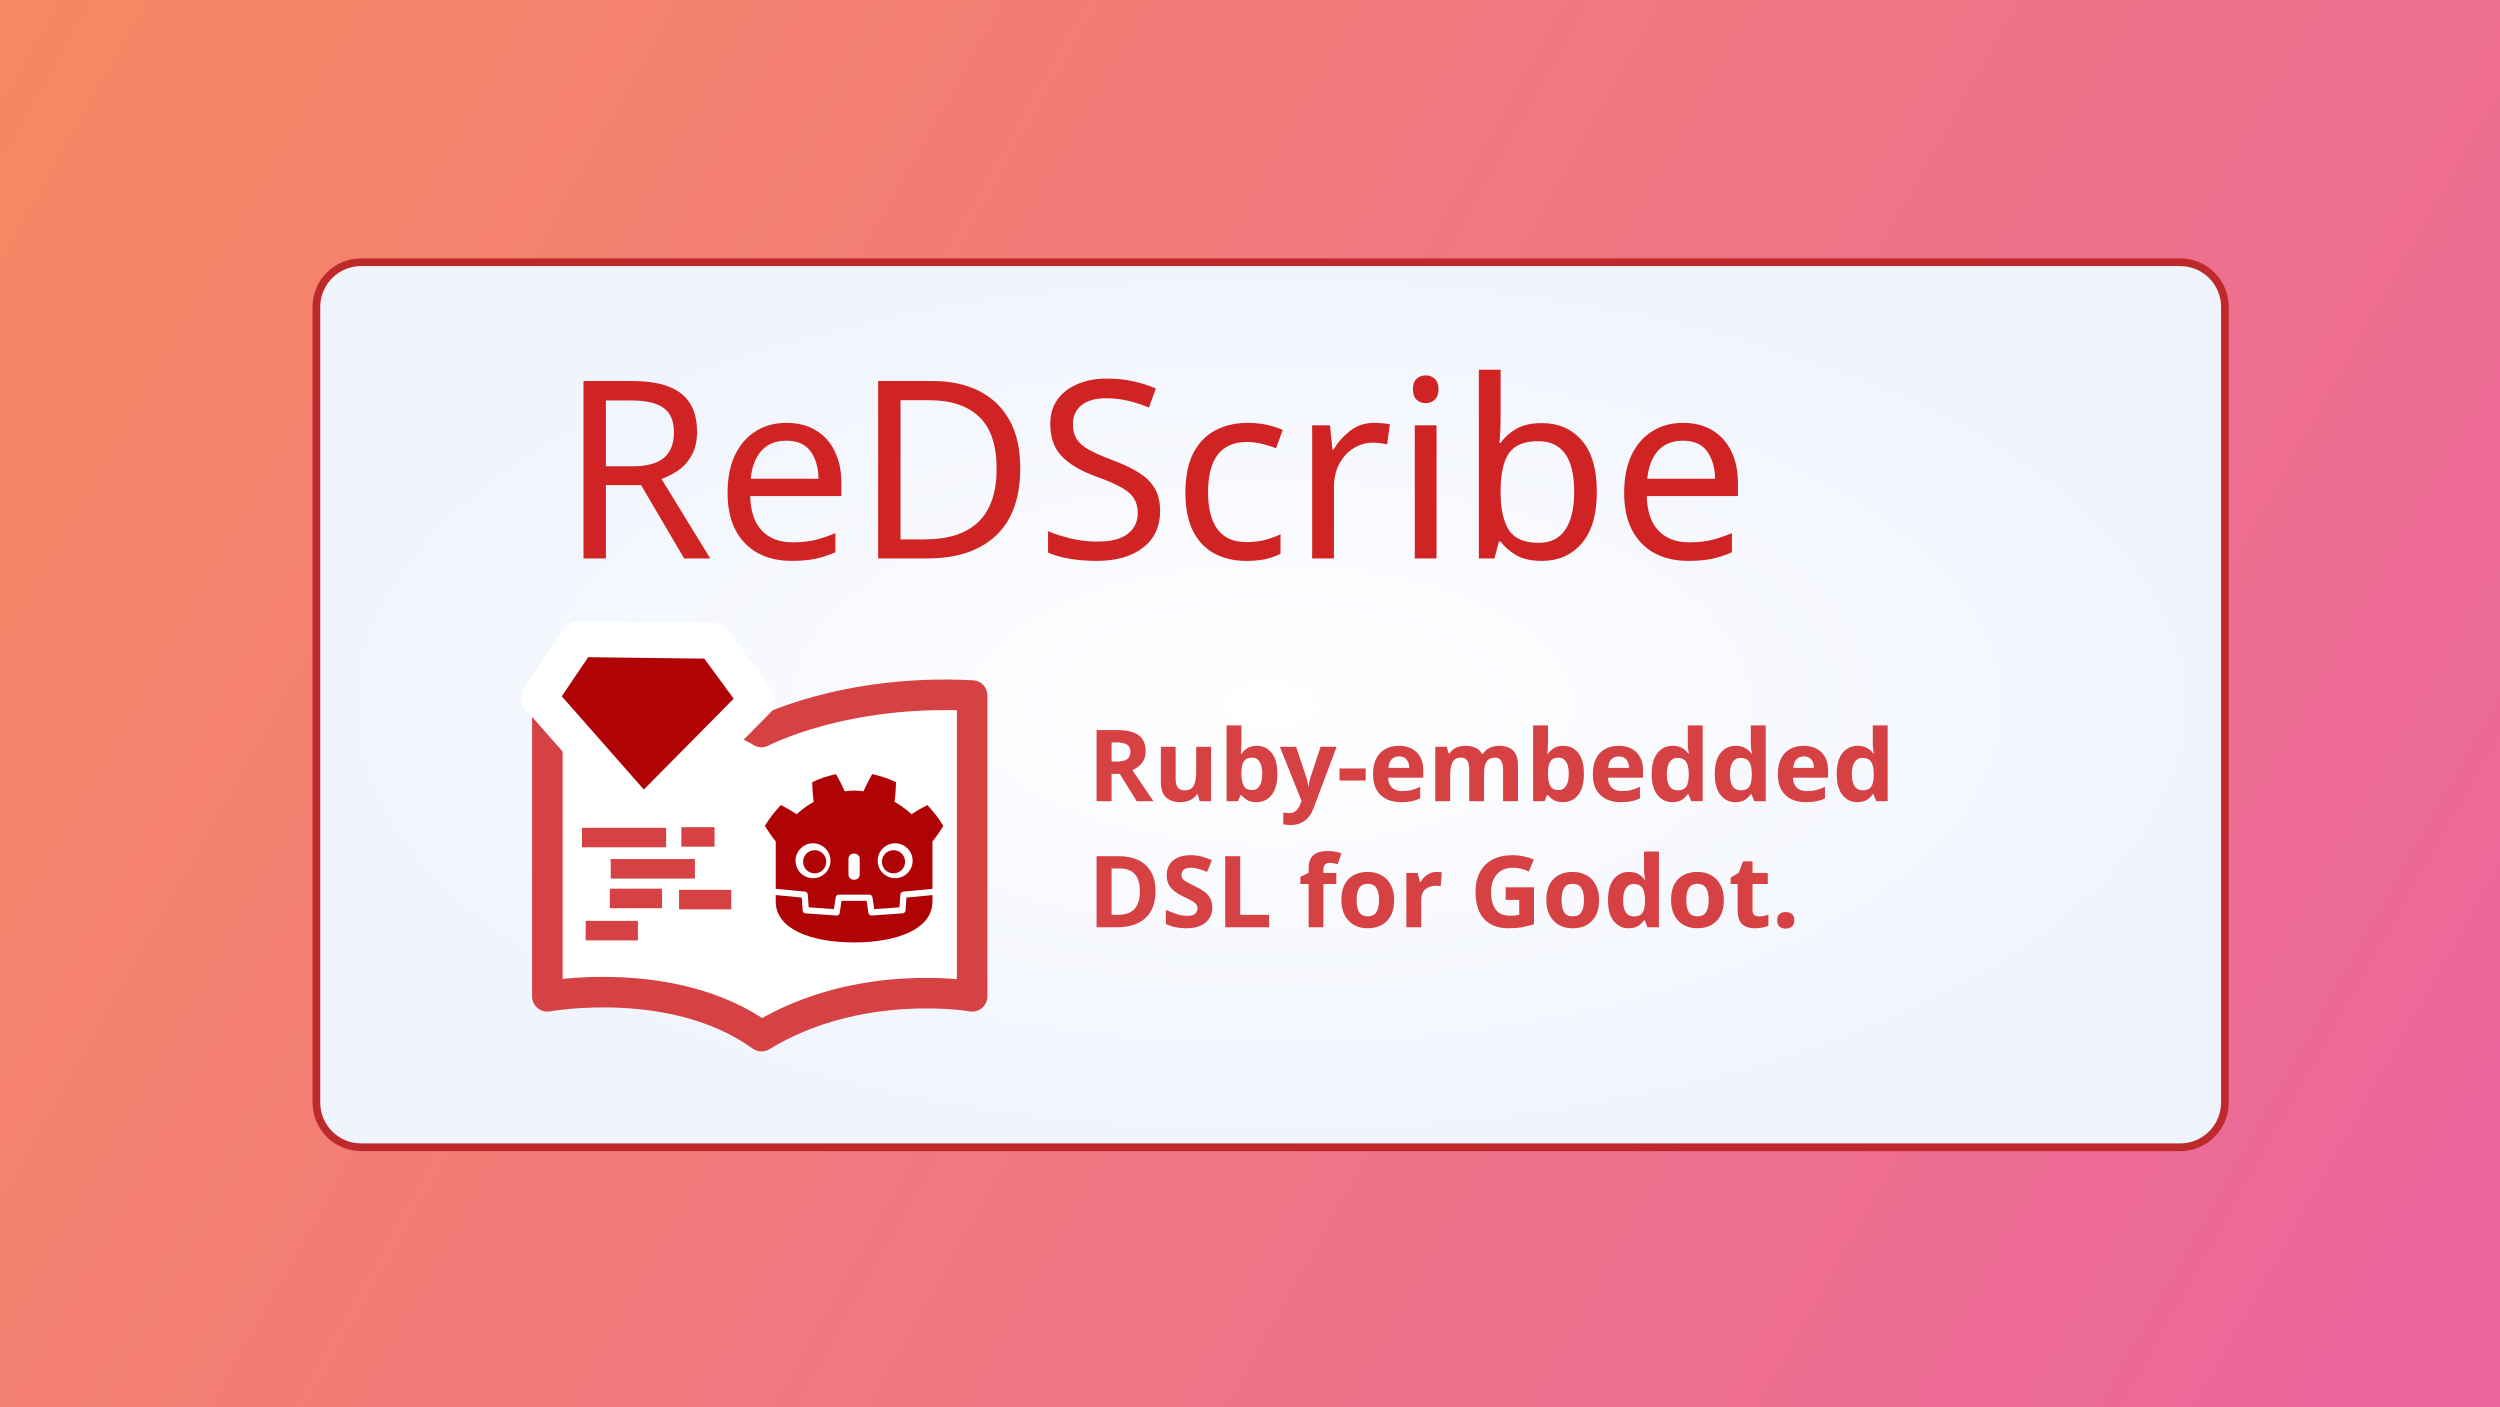
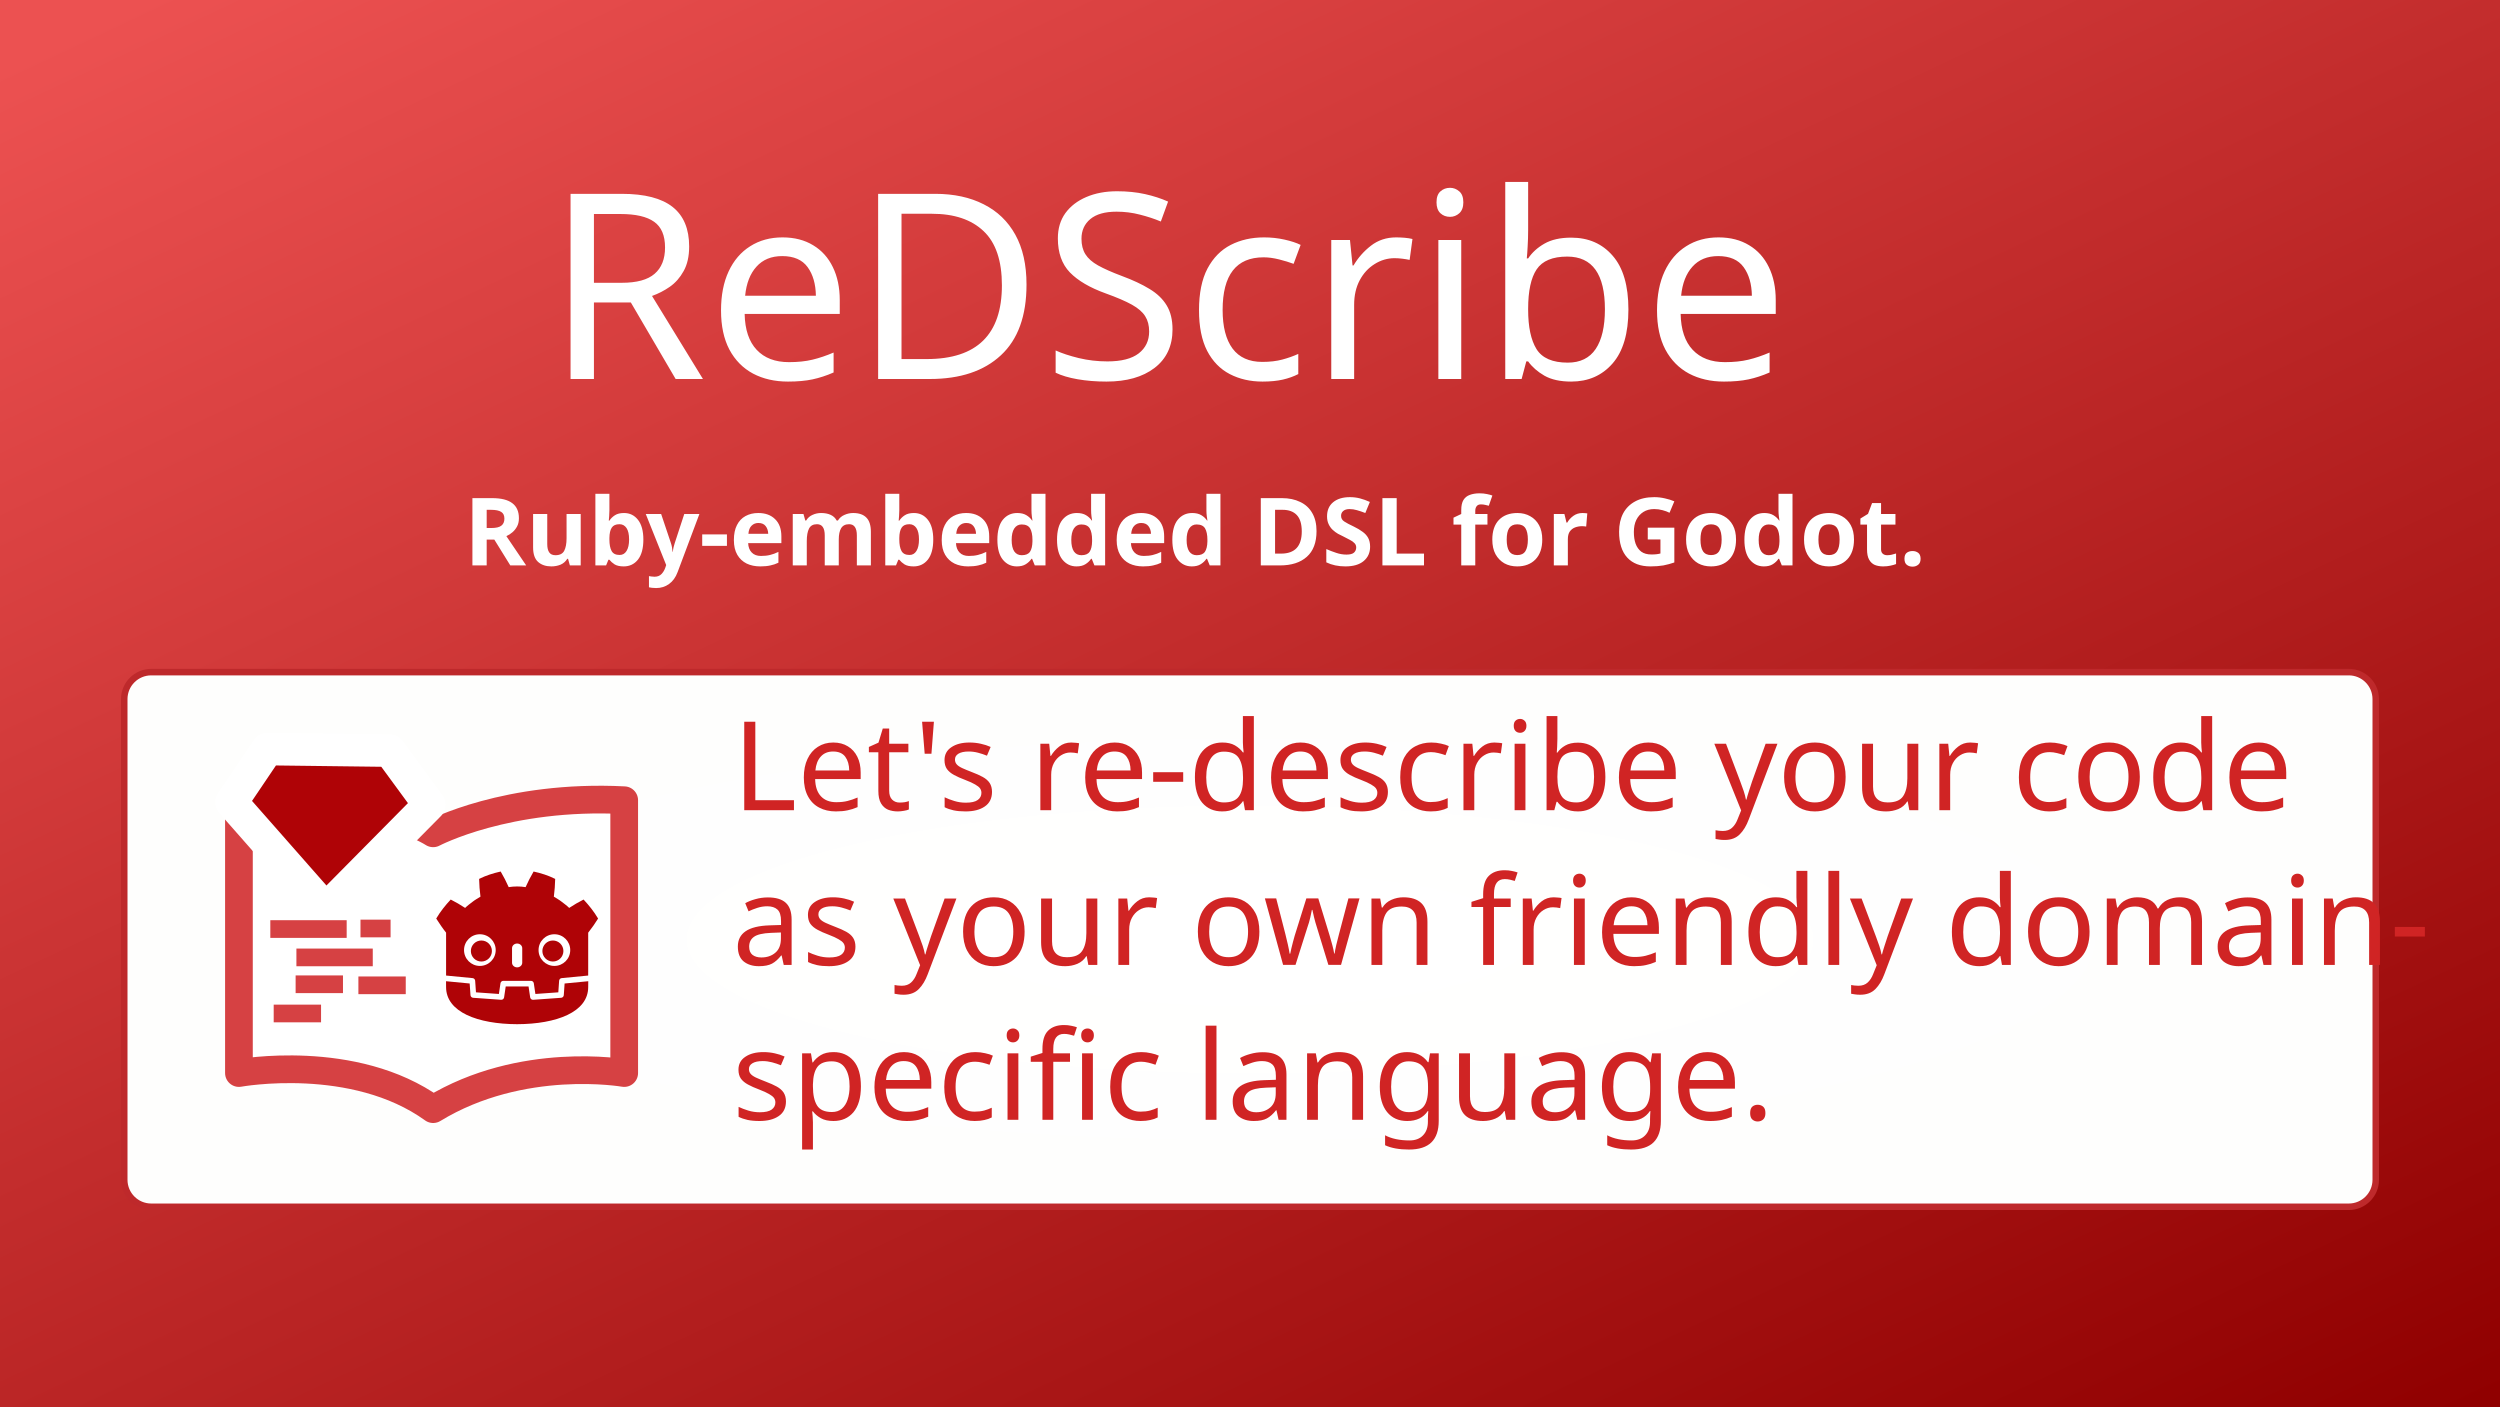
<svg xmlns="http://www.w3.org/2000/svg" xmlns:xlink="http://www.w3.org/1999/xlink" width="1200" height="675" viewBox="0 0 317.5 178.594" version="1.1" id="svg1" xml:space="preserve">
  <defs id="defs1">
    <linearGradient id="linearGradient9">
-       <stop style="stop-color:#f78863;stop-opacity:1;" offset="0" id="stop8" />
-       <stop style="stop-color:#eb669d;stop-opacity:1;" offset="1" id="stop9" />
+       <stop style="stop-color:#ec5151;stop-opacity:1;" offset="0" id="stop8" />
+       <stop style="stop-color:#900000;stop-opacity:1;" offset="1" id="stop9" />
    </linearGradient>
    <linearGradient id="linearGradient6">
      <stop style="stop-color:#ffffff;stop-opacity:1;" offset="0" id="stop6" />
-       <stop style="stop-color:#f0f4fd;stop-opacity:1;" offset="1" id="stop7" />
+       <stop style="stop-color:#fefefd;stop-opacity:1;" offset="1" id="stop7" />
    </linearGradient>
-     <radialGradient xlink:href="#linearGradient6" id="radialGradient7-4" cx="158.955" cy="88.676" fx="158.955" fy="88.676" r="160.741" gradientTransform="matrix(0.7545728,0,0,0.3501357,41.42941,58.45473)" gradientUnits="userSpaceOnUse" />
-     <linearGradient xlink:href="#linearGradient9" id="linearGradient10" x1="2.067" y1="-1.24" x2="311.295" y2="173.218" gradientUnits="userSpaceOnUse" />
+     <linearGradient xlink:href="#linearGradient9" id="linearGradient10" x1="66.145" y1="-22.737" x2="188.927" y2="237.709" gradientUnits="userSpaceOnUse" />
+     <radialGradient xlink:href="#linearGradient6" id="radialGradient7-4-7" cx="158.955" cy="88.676" fx="158.955" fy="88.676" r="160.741" gradientTransform="matrix(0.8901822,0,0,0.2115251,17.25113,100.5534)" gradientUnits="userSpaceOnUse" />
  </defs>
-   <rect style="fill:url(#linearGradient10);stroke:#d64143;stroke-width:0.266;fill-opacity:1" id="rect6" width="321.216" height="182.724" x="-1.653" y="-1.653" />
-   <rect style="fill:url(#radialGradient7-4);stroke:#be292b;stroke-width:0.978;stroke-dasharray:none;stroke-opacity:1" id="rect6-4" width="242.382" height="112.398" x="40.182" y="33.304" ry="5.676" />
+   <rect style="fill:url(#linearGradient10);stroke:#ad2628;stroke-width:0.266;fill-opacity:1;stroke-opacity:1" id="rect6" width="321.216" height="182.724" x="-1.653" y="-1.653" />
+   <rect style="fill:url(#radialGradient7-4-7);stroke:#be292b;stroke-width:0.826;stroke-dasharray:none;stroke-opacity:1" id="rect6-4-5" width="285.942" height="67.902" x="15.779" y="85.359" ry="3.429" />
  <g id="layer1">
-     <text xml:space="preserve" style="font-size:31.55px;font-family:'Leelawadee UI';-inkscape-font-specification:'Leelawadee UI, Normal';text-align:start;writing-mode:lr-tb;direction:ltr;text-anchor:start;fill:#d02424;fill-opacity:1;stroke-width:3.944;stroke-linejoin:round" x="71.044" y="70.921" id="text1">
-       <tspan id="tspan1" style="font-style:normal;font-variant:normal;font-weight:normal;font-stretch:normal;font-size:31.55px;font-family:Menlo;-inkscape-font-specification:'Menlo, Normal';font-variant-ligatures:normal;font-variant-caps:normal;font-variant-numeric:normal;font-variant-east-asian:normal;fill:#d02424;fill-opacity:1;stroke-width:3.944" x="71.044" y="70.921">ReDScribe</tspan>
+     <text xml:space="preserve" style="font-size:32.937px;font-family:'Leelawadee UI';-inkscape-font-specification:'Leelawadee UI, Normal';text-align:start;writing-mode:lr-tb;direction:ltr;text-anchor:start;fill:#ffffff;fill-opacity:1;stroke-width:4.117;stroke-linejoin:round" x="69.274" y="48.13" id="text1">
+       <tspan id="tspan1" style="font-style:normal;font-variant:normal;font-weight:normal;font-stretch:normal;font-size:32.937px;font-family:Menlo;-inkscape-font-specification:'Menlo, Normal';font-variant-ligatures:normal;font-variant-caps:normal;font-variant-numeric:normal;font-variant-east-asian:normal;fill:#ffffff;fill-opacity:1;stroke-width:4.117" x="69.274" y="48.13">ReDScribe</tspan>
    </text>
-     <text xml:space="preserve" style="font-size:12.652px;font-family:'Leelawadee UI';-inkscape-font-specification:'Leelawadee UI, Normal';text-align:start;writing-mode:lr-tb;direction:ltr;text-anchor:start;fill:#d64143;fill-opacity:1;stroke-width:4.744;stroke-linejoin:round" x="138.125" y="101.75" id="text1-8">
-       <tspan style="font-style:normal;font-variant:normal;font-weight:bold;font-stretch:normal;font-size:12.652px;font-family:Menlo;-inkscape-font-specification:'Menlo, Normal';font-variant-ligatures:normal;font-variant-caps:normal;font-variant-numeric:normal;font-variant-east-asian:normal;fill:#d64143;fill-opacity:1;stroke-width:4.744" x="138.125" y="101.75" id="tspan2">Ruby-embedded</tspan>
-       <tspan style="font-style:normal;font-variant:normal;font-weight:bold;font-stretch:normal;font-size:12.652px;font-family:Menlo;-inkscape-font-specification:'Menlo, Normal';font-variant-ligatures:normal;font-variant-caps:normal;font-variant-numeric:normal;font-variant-east-asian:normal;fill:#d64143;fill-opacity:1;stroke-width:4.744" x="138.125" y="117.767" id="tspan4">DSL for Godot.</tspan>
+     <text xml:space="preserve" style="font-size:11.965px;font-family:'Leelawadee UI';-inkscape-font-specification:'Leelawadee UI, Normal';text-align:start;writing-mode:lr-tb;direction:ltr;text-anchor:start;fill:#ffffff;fill-opacity:1;stroke-width:4.487;stroke-linejoin:round" x="58.919" y="71.81" id="text1-8">
+       <tspan style="font-style:normal;font-variant:normal;font-weight:bold;font-stretch:normal;font-size:11.965px;font-family:Menlo;-inkscape-font-specification:'Menlo, Normal';font-variant-ligatures:normal;font-variant-caps:normal;font-variant-numeric:normal;font-variant-east-asian:normal;fill:#ffffff;fill-opacity:1;stroke-width:4.487" x="58.919" y="71.81" id="tspan4">Ruby-embedded DSL for Godot.</tspan>
    </text>
-     <g id="g4" transform="matrix(1.832251,0,0,1.832251,76.37359,22.65636)" style="display:inline">
+     <g id="g4" transform="matrix(1.661821,0,0,1.661821,36.56639,42.06398)" style="display:inline">
      <path id="rect1" style="fill:#ffffff;stroke:#d64143;stroke-width:2.117;stroke-linejoin:round;stroke-dasharray:none;stroke-opacity:1" d="m -3.744,35.843 c 9.934,-0.69 14.843,2.529 14.843,2.529 0,0 5.635,-2.989 14.6,-2.529 v 20.85 c 0,0 -7.816,-1.379 -14.6,2.759 -6.057,-4.368 -14.843,-2.759 -14.843,-2.759 z" />
      <g id="g2-8" transform="translate(-6.075463,29.95043)">
        <path d="m 29.022,19.292 c 0,0 -0.018,-0.111 -0.029,-0.11 l -2.008,0.194 c -0.16,0.015 -0.284,0.143 -0.295,0.303 l -0.055,0.791 -1.553,0.111 -0.106,-0.717 c -0.024,-0.159 -0.163,-0.28 -0.324,-0.28 h -2.119 c -0.161,0 -0.3,0.12 -0.324,0.28 l -0.106,0.717 -1.553,-0.111 -0.055,-0.791 c -0.011,-0.16 -0.135,-0.288 -0.295,-0.303 L 18.191,19.182 c -0.01,-9.99e-4 -0.018,0.11 -0.028,0.11 l -0.003,0.435 1.701,0.274 0.056,0.798 c 0.011,0.161 0.142,0.292 0.303,0.304 l 2.139,0.153 c 0.008,5.55e-4 0.016,8.88e-4 0.024,8.88e-4 0.161,0 0.3,-0.12 0.323,-0.28 l 0.109,-0.737 h 1.554 l 0.109,0.737 c 0.023,0.159 0.163,0.28 0.324,0.28 0.008,0 0.016,-2.78e-4 0.023,-8.33e-4 l 2.14,-0.153 c 0.162,-0.012 0.292,-0.142 0.303,-0.304 l 0.056,-0.798 1.701,-0.276 z" fill="#ffffff" id="path3" style="stroke-width:0.551" />
        <path d="m 18.162,16.015 v 2.637 0.335 0.305 c 0.006,5.9e-5 0.012,2.78e-4 0.018,8.33e-4 l 2.009,0.194 c 0.105,0.01 0.188,0.095 0.195,0.2 l 0.062,0.887 1.752,0.125 0.121,-0.818 c 0.016,-0.106 0.107,-0.185 0.214,-0.185 h 2.119 c 0.107,0 0.198,0.079 0.214,0.185 l 0.121,0.818 1.752,-0.125 0.062,-0.887 c 0.007,-0.105 0.09,-0.19 0.195,-0.2 l 2.008,-0.194 c 0.006,-5.55e-4 0.012,-7.77e-4 0.018,-8.33e-4 V 19.03 l 8.39e-4,-2.78e-4 v -3.015 c 0.283,-0.356 0.551,-0.749 0.756,-1.079 -0.314,-0.534 -0.698,-1.011 -1.109,-1.453 -0.381,0.192 -0.751,0.409 -1.1,0.64 -0.175,-0.174 -0.372,-0.316 -0.565,-0.465 -0.19,-0.153 -0.404,-0.265 -0.607,-0.395 0.06,-0.45 0.09,-0.894 0.102,-1.357 -0.524,-0.264 -1.083,-0.439 -1.649,-0.564 -0.226,0.379 -0.432,0.79 -0.612,1.192 -0.213,-0.036 -0.427,-0.049 -0.642,-0.051 v -3.33e-4 c -0.002,0 -0.003,3.33e-4 -0.004,3.33e-4 -0.001,0 -0.003,-3.33e-4 -0.004,-3.33e-4 v 3.33e-4 c -0.215,0.003 -0.429,0.016 -0.642,0.051 -0.18,-0.402 -0.386,-0.813 -0.612,-1.192 -0.565,0.126 -1.124,0.301 -1.648,0.564 0.012,0.463 0.042,0.906 0.103,1.357 -0.204,0.13 -0.417,0.242 -0.608,0.395 -0.193,0.149 -0.39,0.291 -0.565,0.465 -0.349,-0.231 -0.719,-0.448 -1.1,-0.64 -0.411,0.442 -0.795,0.919 -1.108,1.453 0.247,0.387 0.511,0.776 0.756,1.079 z" fill="#478cbf" id="path4" style="fill:#af0306;fill-opacity:1;stroke-width:0.551" />
        <path d="m 27.22,19.899 -0.062,0.891 c -0.007,0.107 -0.093,0.193 -0.2,0.201 l -2.14,0.153 c -0.005,3.88e-4 -0.01,5.55e-4 -0.016,5.55e-4 -0.106,0 -0.198,-0.078 -0.214,-0.185 l -0.123,-0.832 h -1.746 l -0.123,0.832 c -0.016,0.112 -0.117,0.193 -0.229,0.184 l -2.14,-0.153 c -0.107,-0.008 -0.193,-0.093 -0.2,-0.201 l -0.062,-0.891 -1.806,-0.174 c 8.33e-4,0.194 0.003,0.407 0.003,0.449 0,1.908 2.42,2.825 5.427,2.835 h 0.004 0.004 c 3.007,-0.011 5.426,-0.927 5.426,-2.835 0,-0.043 0.003,-0.255 0.004,-0.449 z" fill="#478cbf" id="path5" style="fill:#af0306;fill-opacity:1;stroke-width:0.551" />
        <path d="m 21.955,17.345 c 0,0.669 -0.542,1.211 -1.211,1.211 -0.668,0 -1.21,-0.542 -1.21,-1.211 0,-0.668 0.542,-1.21 1.21,-1.21 0.669,0 1.211,0.542 1.211,1.21" fill="#ffffff" id="path6" style="stroke-width:0.551" />
        <path d="m 21.664,17.417 c 0,0.444 -0.36,0.803 -0.804,0.803 -0.444,0 -0.804,-0.36 -0.804,-0.803 0,-0.444 0.36,-0.804 0.804,-0.804 0.444,0 0.804,0.36 0.804,0.804" fill="#414042" id="path7" style="fill:#af0306;fill-opacity:1;stroke-width:0.551" />
        <path d="m 23.592,18.666 c -0.215,0 -0.39,-0.159 -0.39,-0.354 v -1.114 c 0,-0.195 0.174,-0.354 0.39,-0.354 0.215,0 0.39,0.159 0.39,0.354 v 1.114 c 0,0.196 -0.175,0.354 -0.39,0.354" fill="#ffffff" id="path8" style="stroke-width:0.551" />
        <path d="m 25.229,17.345 c 0,0.669 0.542,1.211 1.211,1.211 0.668,0 1.21,-0.542 1.21,-1.211 0,-0.668 -0.542,-1.21 -1.21,-1.21 -0.669,0 -1.211,0.542 -1.211,1.21" fill="#ffffff" id="path9" style="stroke-width:0.551" />
        <path d="m 25.521,17.417 c 0,0.444 0.359,0.803 0.803,0.803 0.444,0 0.804,-0.36 0.804,-0.803 0,-0.444 -0.359,-0.804 -0.804,-0.804 -0.444,0 -0.803,0.36 -0.803,0.804" fill="#414042" id="path10" style="fill:#af0306;fill-opacity:1;stroke-width:0.551" />
      </g>
      <path id="path2" style="fill:#af0306;fill-opacity:1;stroke:#ffffff;stroke-width:2.487;stroke-linejoin:round;stroke-dasharray:none" d="m 10.802,36.185 -7.912,7.996 -7.202,-8.184 2.742,-4.062 9.341,0.116 z" />
      <g id="g3-2" transform="translate(-6.075463,29.95043)">
        <rect style="fill:#d64143;fill-opacity:1;stroke:none;stroke-width:0.76;stroke-linejoin:round;stroke-dasharray:none;stroke-opacity:1" id="rect13-6-3-6" width="3.619" height="1.352" x="11.461" y="19.362" />
        <rect style="fill:#d64143;fill-opacity:1;stroke:none;stroke-width:0.965;stroke-linejoin:round;stroke-dasharray:none;stroke-opacity:1" id="rect13" width="5.835" height="1.352" x="4.73" y="15.061" />
        <rect style="fill:#d64143;fill-opacity:1;stroke:none;stroke-width:0.965;stroke-linejoin:round;stroke-dasharray:none;stroke-opacity:1" id="rect13-6" width="5.835" height="1.352" x="6.724" y="17.229" />
        <rect style="fill:#d64143;fill-opacity:1;stroke:none;stroke-width:0.76;stroke-linejoin:round;stroke-dasharray:none;stroke-opacity:1" id="rect13-6-3" width="3.619" height="1.352" x="6.664" y="19.282" />
        <rect style="fill:#d64143;fill-opacity:1;stroke:none;stroke-width:0.76;stroke-linejoin:round;stroke-dasharray:none;stroke-opacity:1" id="rect13-6-3-6-6" width="3.619" height="1.352" x="4.988" y="21.514" />
        <rect style="fill:#d64143;fill-opacity:1;stroke:none;stroke-width:0.606;stroke-linejoin:round;stroke-dasharray:none;stroke-opacity:1" id="rect13-1" width="2.299" height="1.352" x="11.621" y="15.019" />
      </g>
    </g>
+     <text xml:space="preserve" style="font-style:normal;font-variant:normal;font-weight:normal;font-stretch:normal;font-size:15.727px;font-family:'851MkPOP';-inkscape-font-specification:'851MkPOP, Normal';font-variant-ligatures:normal;font-variant-caps:normal;font-variant-numeric:normal;font-variant-east-asian:normal;text-align:start;writing-mode:lr-tb;direction:ltr;text-anchor:start;fill:#d02424;fill-opacity:1;stroke-width:1.966;stroke-linejoin:round" x="92.989" y="102.893" id="text1-88">
+       <tspan id="tspan1-2" style="font-style:normal;font-variant:normal;font-weight:normal;font-stretch:normal;font-size:15.727px;font-family:'851MkPOP';-inkscape-font-specification:'851MkPOP, Normal';font-variant-ligatures:normal;font-variant-caps:normal;font-variant-numeric:normal;font-variant-east-asian:normal;fill:#d02424;fill-opacity:1;stroke-width:1.966" x="92.989" y="102.893">Let's re-describe your code</tspan>
+       <tspan style="font-style:normal;font-variant:normal;font-weight:normal;font-stretch:normal;font-size:15.727px;font-family:'851MkPOP';-inkscape-font-specification:'851MkPOP, Normal';font-variant-ligatures:normal;font-variant-caps:normal;font-variant-numeric:normal;font-variant-east-asian:normal;fill:#d02424;fill-opacity:1;stroke-width:1.966" x="92.989" y="122.551" id="tspan3">as your own friendly domain-</tspan>
+       <tspan style="font-style:normal;font-variant:normal;font-weight:normal;font-stretch:normal;font-size:15.727px;font-family:'851MkPOP';-inkscape-font-specification:'851MkPOP, Normal';font-variant-ligatures:normal;font-variant-caps:normal;font-variant-numeric:normal;font-variant-east-asian:normal;fill:#d02424;fill-opacity:1;stroke-width:1.966" x="92.989" y="142.21" id="tspan5">specific language.</tspan>
+     </text>
  </g>
</svg>
